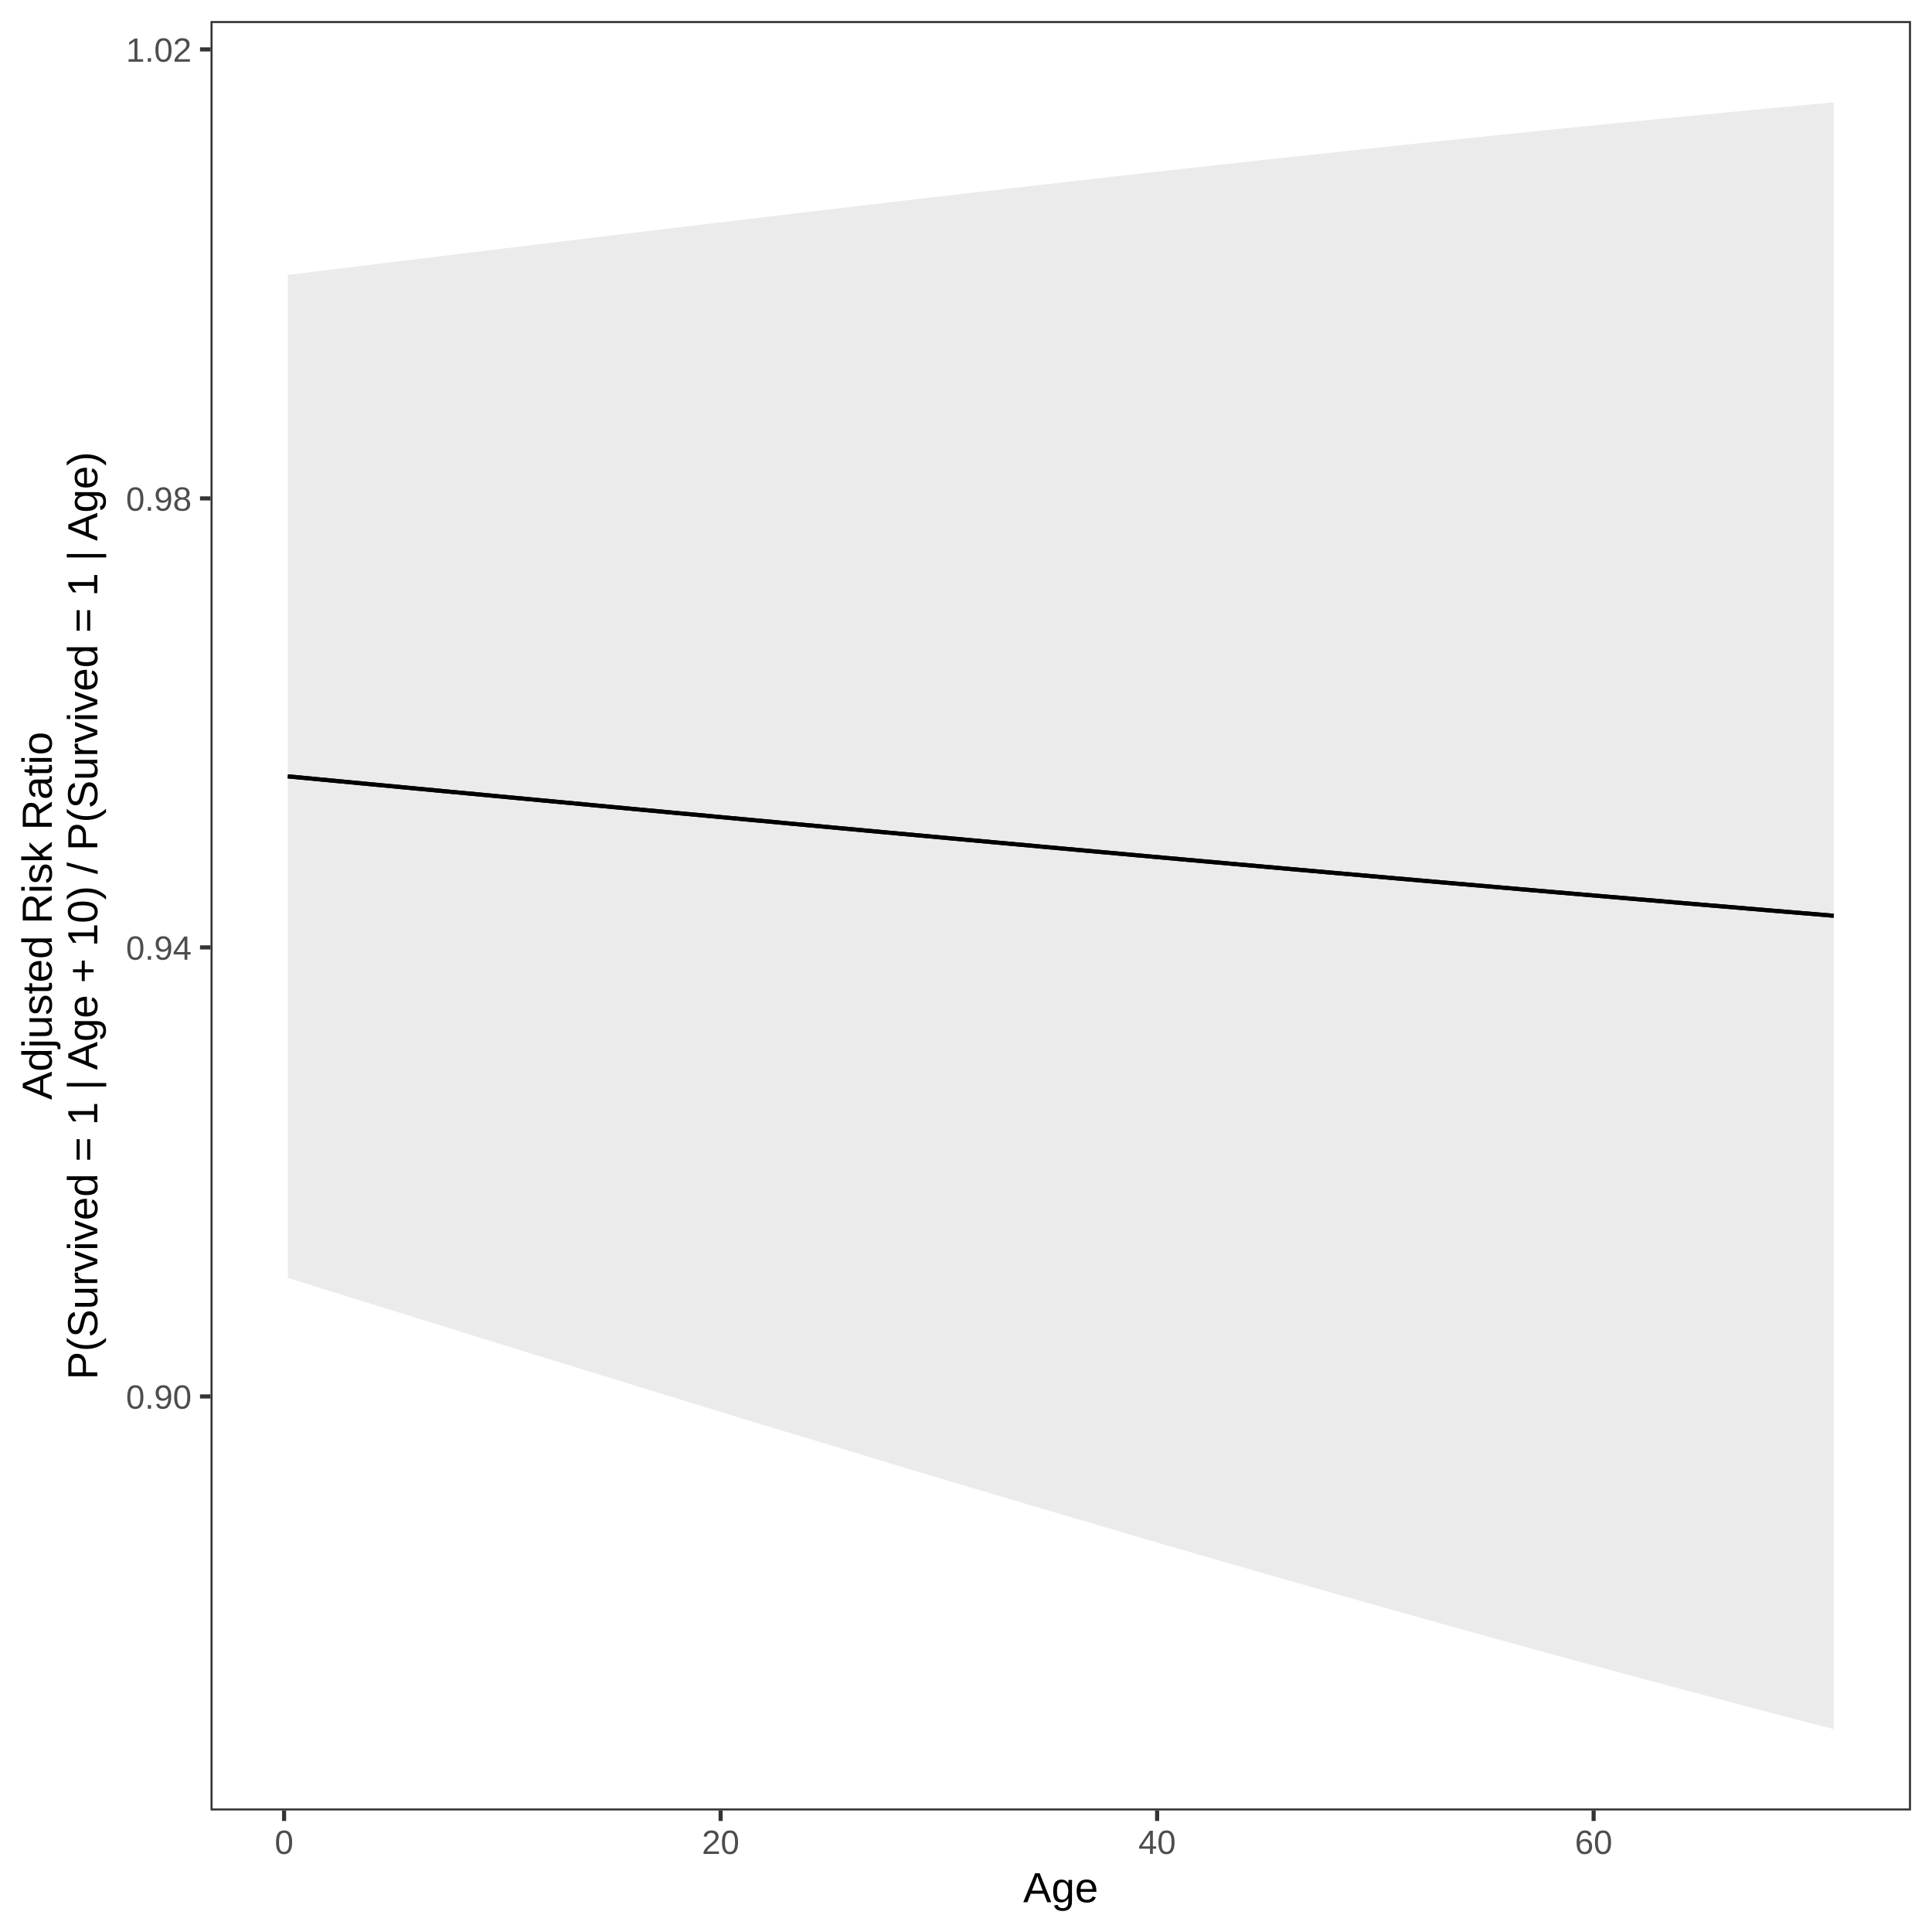
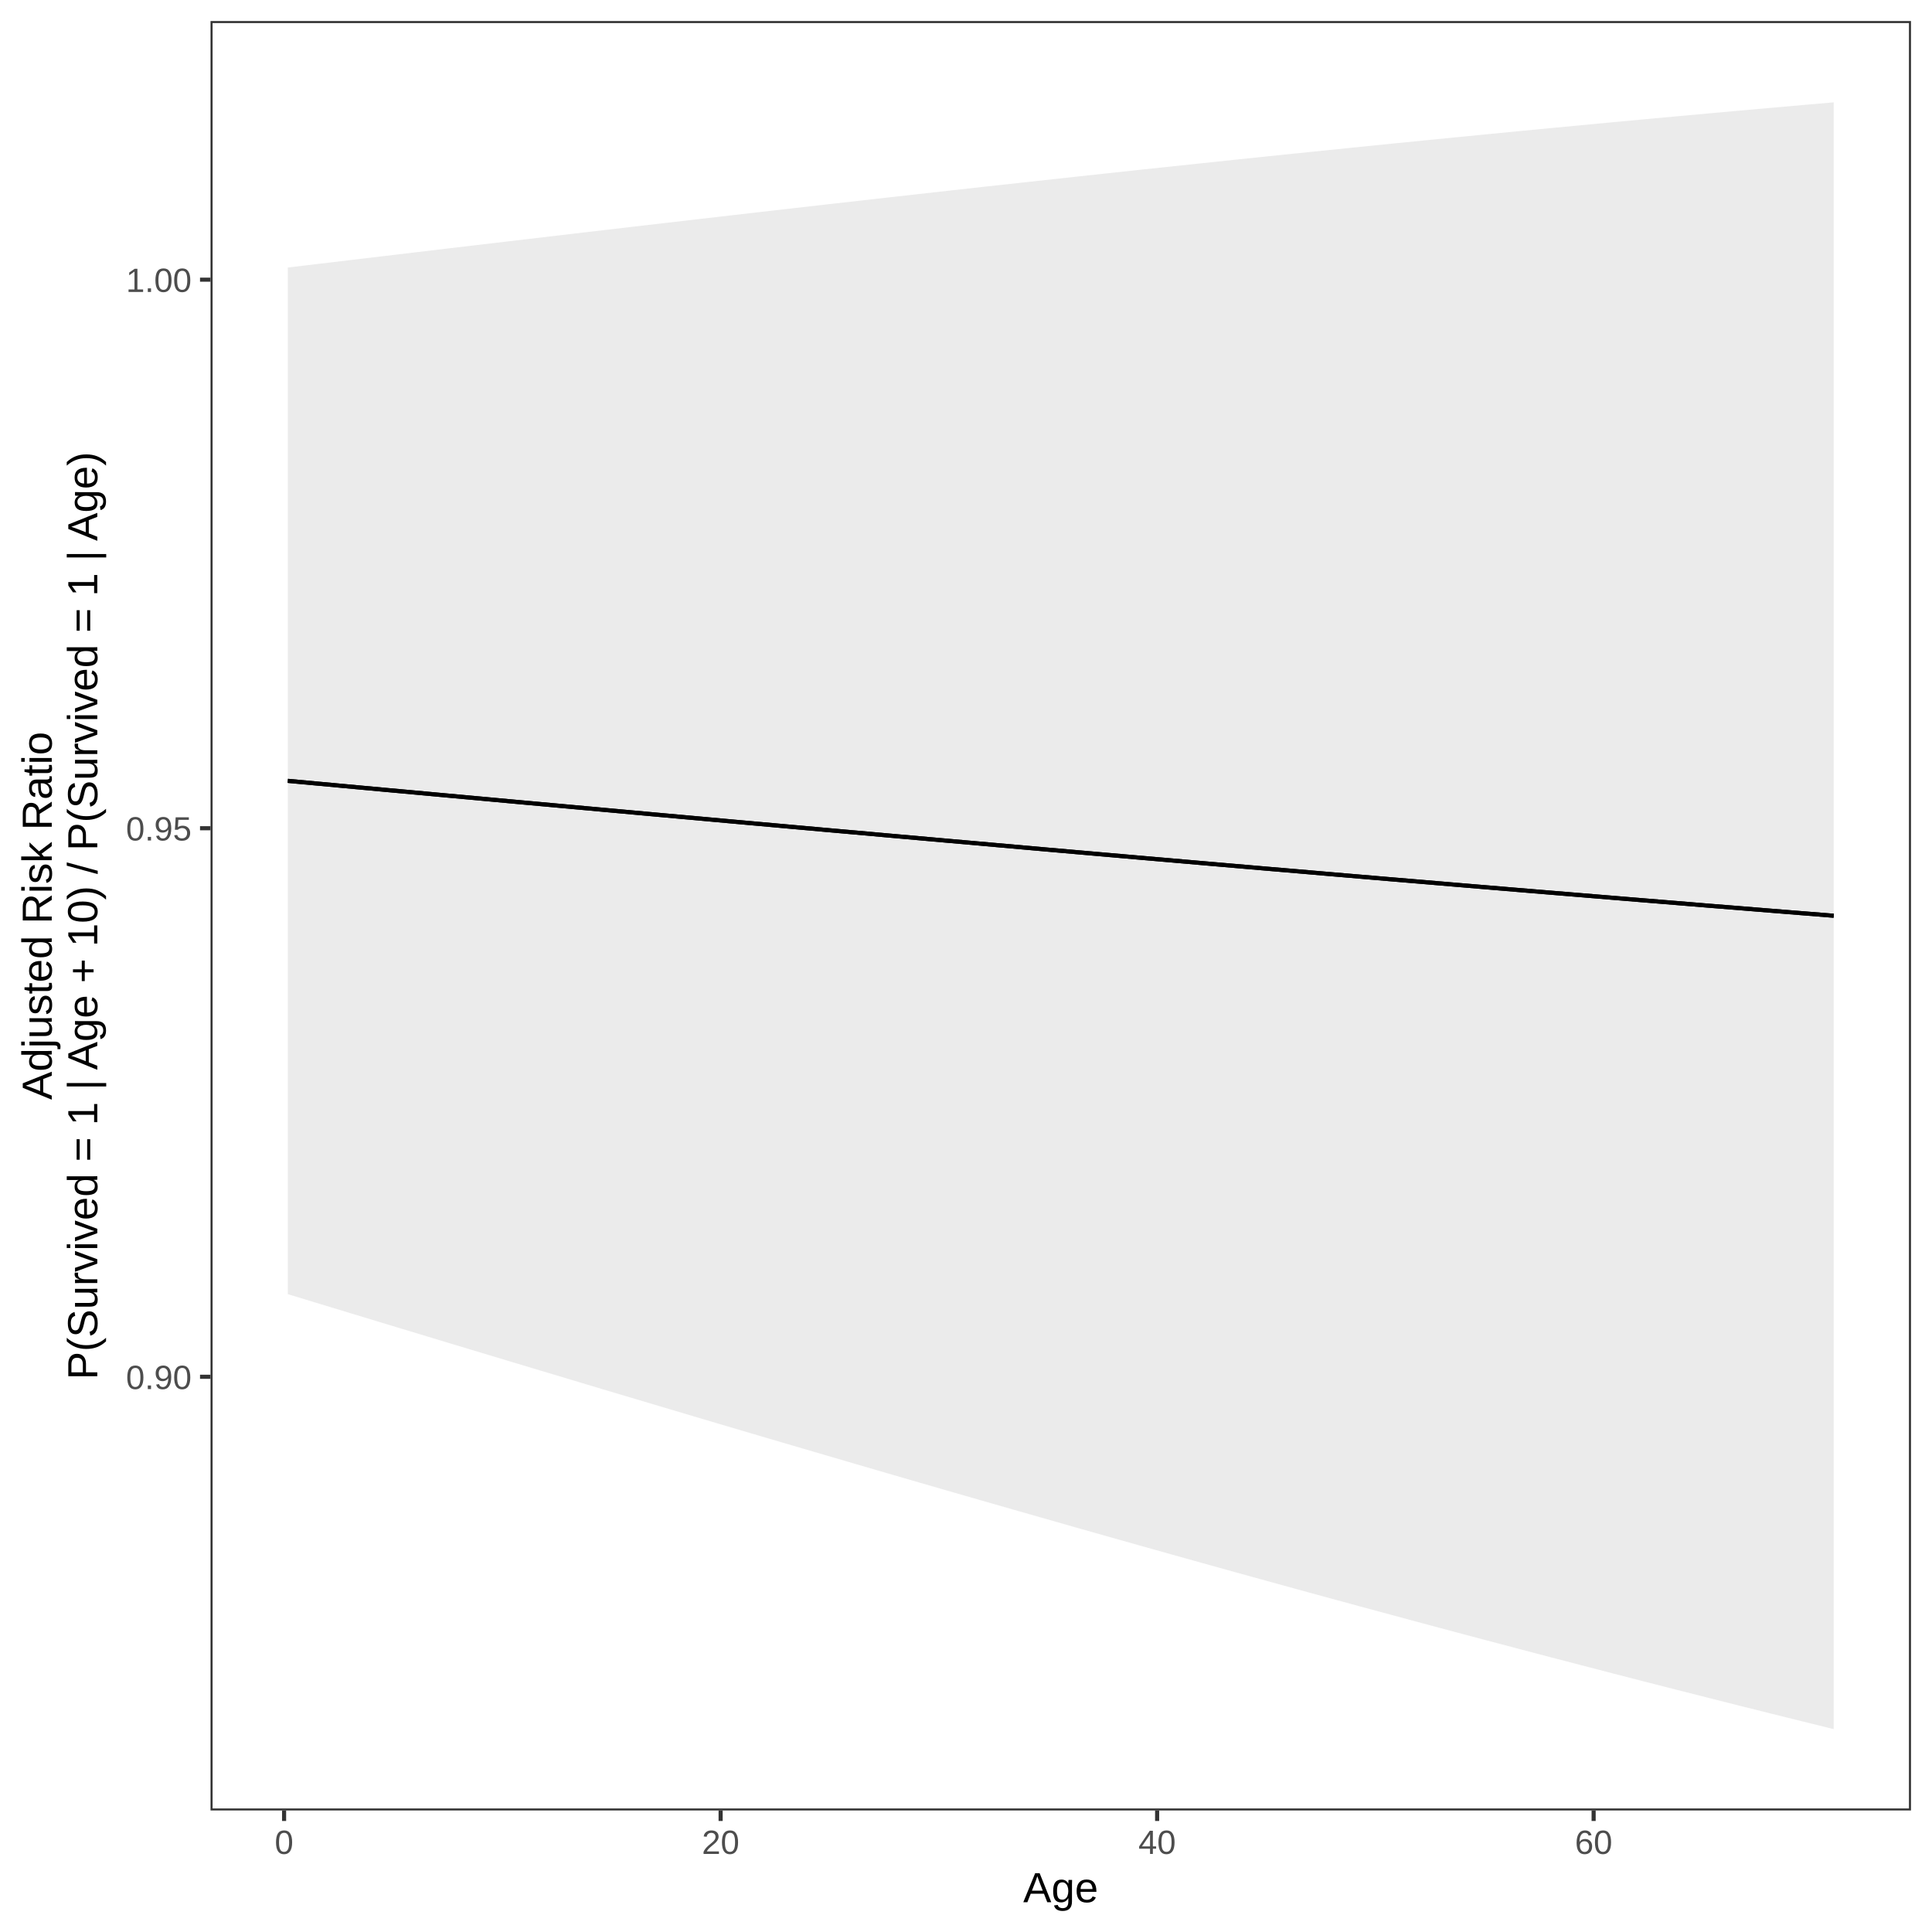
<svg xmlns="http://www.w3.org/2000/svg" class="svglite" width="504.00pt" height="504.00pt" viewBox="0 0 504.00 504.00">
  <defs>
    <style type="text/css">
    .svglite line, .svglite polyline, .svglite polygon, .svglite path, .svglite rect, .svglite circle {
      fill: none;
      stroke: #000000;
      stroke-linecap: round;
      stroke-linejoin: round;
      stroke-miterlimit: 10.00;
    }
    .svglite text {
      white-space: pre;
    }
  </style>
  </defs>
  <rect width="100%" height="100%" style="stroke: none; fill: #FFFFFF;" />
  <defs>
    <clipPath id="cpMC4wMHw1MDQuMDB8MC4wMHw1MDQuMDA=">
      <rect x="0.00" y="0.00" width="504.00" height="504.00" />
    </clipPath>
  </defs>
  <g clip-path="url(#cpMC4wMHw1MDQuMDB8MC4wMHw1MDQuMDA=)">
    <rect x="0.00" y="0.00" width="504.00" height="504.00" style="stroke-width: 1.07; stroke: #FFFFFF; fill: #FFFFFF;" />
  </g>
  <defs>
    <clipPath id="cpNTQuOTJ8NDk4LjUyfDUuNDh8NDcyLjI5">
      <rect x="54.92" y="5.48" width="443.60" height="466.82" />
    </clipPath>
  </defs>
  <g clip-path="url(#cpNTQuOTJ8NDk4LjUyfDUuNDh8NDcyLjI5)">
    <rect x="54.92" y="5.48" width="443.60" height="466.82" style="stroke-width: 1.07; stroke: none; fill: #FFFFFF;" />
-     <polygon points="75.08,71.71 83.31,70.70 91.54,69.69 99.77,68.68 108.00,67.68 116.23,66.67 124.46,65.67 132.69,64.67 140.92,63.67 149.15,62.67 157.38,61.68 165.61,60.68 173.84,59.69 182.07,58.70 190.30,57.72 198.53,56.74 206.76,55.76 214.99,54.79 223.22,53.82 231.45,52.85 239.68,51.89 247.91,50.93 256.14,49.98 264.37,49.04 272.60,48.09 280.83,47.16 289.06,46.23 297.29,45.30 305.52,44.38 313.75,43.47 321.98,42.56 330.21,41.66 338.45,40.76 346.68,39.88 354.91,39.00 363.14,38.12 371.37,37.25 379.60,36.40 387.83,35.54 396.06,34.70 404.29,33.86 412.52,33.03 420.75,32.21 428.98,31.40 437.21,30.59 445.44,29.80 453.67,29.01 461.90,28.23 470.13,27.46 478.36,26.70 478.36,451.08 470.13,448.95 461.90,446.80 453.67,444.64 445.44,442.46 437.21,440.27 428.98,438.07 420.75,435.85 412.52,433.62 404.29,431.38 396.06,429.12 387.83,426.85 379.60,424.56 371.37,422.26 363.14,419.95 354.91,417.63 346.68,415.30 338.45,412.95 330.21,410.60 321.98,408.23 313.75,405.85 305.52,403.46 297.29,401.06 289.06,398.64 280.83,396.22 272.60,393.79 264.37,391.35 256.14,388.90 247.91,386.45 239.68,383.98 231.45,381.50 223.22,379.02 214.99,376.53 206.76,374.03 198.53,371.53 190.30,369.02 182.07,366.50 173.84,363.98 165.61,361.45 157.38,358.92 149.15,356.38 140.92,353.83 132.69,351.29 124.46,348.73 116.23,346.18 108.00,343.62 99.77,341.06 91.54,338.50 83.31,335.93 75.08,333.36 " style="stroke-width: 0.00; stroke: none; stroke-linecap: butt; fill: #333333; fill-opacity: 0.10;" />
-     <polyline points="75.08,71.71 83.31,70.70 91.54,69.69 99.77,68.68 108.00,67.68 116.23,66.67 124.46,65.67 132.69,64.67 140.92,63.67 149.15,62.67 157.38,61.68 165.61,60.68 173.84,59.69 182.07,58.70 190.30,57.72 198.53,56.74 206.76,55.76 214.99,54.79 223.22,53.82 231.45,52.85 239.68,51.89 247.91,50.93 256.14,49.98 264.37,49.04 272.60,48.09 280.83,47.16 289.06,46.23 297.29,45.30 305.52,44.38 313.75,43.47 321.98,42.56 330.21,41.66 338.45,40.76 346.68,39.88 354.91,39.00 363.14,38.12 371.37,37.25 379.60,36.40 387.83,35.54 396.06,34.70 404.29,33.86 412.52,33.03 420.75,32.21 428.98,31.40 437.21,30.59 445.44,29.80 453.67,29.01 461.90,28.23 470.13,27.46 478.36,26.70 " style="stroke-width: 1.07; stroke: none; stroke-linecap: butt;" />
-     <polyline points="478.36,451.08 470.13,448.95 461.90,446.80 453.67,444.64 445.44,442.46 437.21,440.27 428.98,438.07 420.75,435.85 412.52,433.62 404.29,431.38 396.06,429.12 387.83,426.85 379.60,424.56 371.37,422.26 363.14,419.95 354.91,417.63 346.68,415.30 338.45,412.95 330.21,410.60 321.98,408.23 313.75,405.85 305.52,403.46 297.29,401.06 289.06,398.64 280.83,396.22 272.60,393.79 264.37,391.35 256.14,388.90 247.91,386.45 239.68,383.98 231.45,381.50 223.22,379.02 214.99,376.53 206.76,374.03 198.53,371.53 190.30,369.02 182.07,366.50 173.84,363.98 165.61,361.45 157.38,358.92 149.15,356.38 140.92,353.83 132.69,351.29 124.46,348.73 116.23,346.18 108.00,343.62 99.77,341.06 91.54,338.50 83.31,335.93 75.08,333.36 " style="stroke-width: 1.07; stroke: none; stroke-linecap: butt;" />
-     <polyline points="75.08,202.53 83.31,203.31 91.54,204.09 99.77,204.87 108.00,205.65 116.23,206.43 124.46,207.20 132.69,207.98 140.92,208.75 149.15,209.52 157.38,210.30 165.61,211.07 173.84,211.84 182.07,212.60 190.30,213.37 198.53,214.13 206.76,214.90 214.99,215.66 223.22,216.42 231.45,217.18 239.68,217.93 247.91,218.69 256.14,219.44 264.37,220.19 272.60,220.94 280.83,221.69 289.06,222.43 297.29,223.18 305.52,223.92 313.75,224.66 321.98,225.39 330.21,226.13 338.45,226.86 346.68,227.59 354.91,228.31 363.14,229.04 371.37,229.76 379.60,230.48 387.83,231.19 396.06,231.91 404.29,232.62 412.52,233.33 420.75,234.03 428.98,234.73 437.21,235.43 445.44,236.13 453.67,236.82 461.90,237.52 470.13,238.20 478.36,238.89 " style="stroke-width: 1.07; stroke-linecap: butt;" />
-     <polyline points="75.08,202.53 83.31,203.31 91.54,204.09 99.77,204.87 108.00,205.65 116.23,206.43 124.46,207.20 132.69,207.98 140.92,208.75 149.15,209.52 157.38,210.30 165.61,211.07 173.84,211.84 182.07,212.60 190.30,213.37 198.53,214.13 206.76,214.90 214.99,215.66 223.22,216.42 231.45,217.18 239.68,217.93 247.91,218.69 256.14,219.44 264.37,220.19 272.60,220.94 280.83,221.69 289.06,222.43 297.29,223.18 305.52,223.92 313.75,224.66 321.98,225.39 330.21,226.13 338.45,226.86 346.68,227.59 354.91,228.31 363.14,229.04 371.37,229.76 379.60,230.48 387.83,231.19 396.06,231.91 404.29,232.62 412.52,233.33 420.75,234.03 428.98,234.73 437.21,235.43 445.44,236.13 453.67,236.82 461.90,237.52 470.13,238.20 478.36,238.89 " style="stroke-width: 1.07; stroke-linecap: butt;" />
+     <polygon points="75.08,69.79 83.31,68.81 91.54,67.83 99.77,66.85 108.00,65.87 116.23,64.89 124.46,63.92 132.69,62.95 140.92,61.98 149.15,61.01 157.38,60.05 165.61,59.09 173.84,58.13 182.07,57.18 190.30,56.23 198.53,55.28 206.76,54.34 214.99,53.40 223.22,52.47 231.45,51.54 239.68,50.62 247.91,49.70 256.14,48.78 264.37,47.88 272.60,46.98 280.83,46.08 289.06,45.19 297.29,44.30 305.52,43.43 313.75,42.56 321.98,41.69 330.21,40.83 338.45,39.98 346.68,39.14 354.91,38.30 363.14,37.47 371.37,36.65 379.60,35.84 387.83,35.03 396.06,34.23 404.29,33.44 412.52,32.66 420.75,31.88 428.98,31.12 437.21,30.36 445.44,29.61 453.67,28.87 461.90,28.14 470.13,27.41 478.36,26.70 478.36,451.08 470.13,449.04 461.90,447.00 453.67,444.94 445.44,442.86 437.21,440.77 428.98,438.67 420.75,436.55 412.52,434.41 404.29,432.27 396.06,430.10 387.83,427.93 379.60,425.74 371.37,423.54 363.14,421.32 354.91,419.10 346.68,416.86 338.45,414.61 330.21,412.34 321.98,410.07 313.75,407.78 305.52,405.48 297.29,403.17 289.06,400.85 280.83,398.52 272.60,396.17 264.37,393.82 256.14,391.46 247.91,389.09 239.68,386.71 231.45,384.32 223.22,381.92 214.99,379.51 206.76,377.10 198.53,374.68 190.30,372.25 182.07,369.81 173.84,367.36 165.61,364.91 157.38,362.46 149.15,359.99 140.92,357.52 132.69,355.05 124.46,352.57 116.23,350.09 108.00,347.60 99.77,345.11 91.54,342.61 83.31,340.11 75.08,337.61 " style="stroke-width: 0.00; stroke: none; stroke-linecap: butt; fill: #333333; fill-opacity: 0.10;" />
+     <polyline points="75.08,69.79 83.31,68.81 91.54,67.83 99.77,66.85 108.00,65.87 116.23,64.89 124.46,63.92 132.69,62.95 140.92,61.98 149.15,61.01 157.38,60.05 165.61,59.09 173.84,58.13 182.07,57.18 190.30,56.23 198.53,55.28 206.76,54.34 214.99,53.40 223.22,52.47 231.45,51.54 239.68,50.62 247.91,49.70 256.14,48.78 264.37,47.88 272.60,46.98 280.83,46.08 289.06,45.19 297.29,44.30 305.52,43.43 313.75,42.56 321.98,41.69 330.21,40.83 338.45,39.98 346.68,39.14 354.91,38.30 363.14,37.47 371.37,36.65 379.60,35.84 387.83,35.03 396.06,34.23 404.29,33.44 412.52,32.66 420.75,31.88 428.98,31.12 437.21,30.36 445.44,29.61 453.67,28.87 461.90,28.14 470.13,27.41 478.36,26.70 " style="stroke-width: 1.07; stroke: none; stroke-linecap: butt;" />
+     <polyline points="478.36,451.08 470.13,449.04 461.90,447.00 453.67,444.94 445.44,442.86 437.21,440.77 428.98,438.67 420.75,436.55 412.52,434.41 404.29,432.27 396.06,430.10 387.83,427.93 379.60,425.74 371.37,423.54 363.14,421.32 354.91,419.10 346.68,416.86 338.45,414.61 330.21,412.34 321.98,410.07 313.75,407.78 305.52,405.48 297.29,403.17 289.06,400.85 280.83,398.52 272.60,396.17 264.37,393.82 256.14,391.46 247.91,389.09 239.68,386.71 231.45,384.32 223.22,381.92 214.99,379.51 206.76,377.10 198.53,374.68 190.30,372.25 182.07,369.81 173.84,367.36 165.61,364.91 157.38,362.46 149.15,359.99 140.92,357.52 132.69,355.05 124.46,352.57 116.23,350.09 108.00,347.60 99.77,345.11 91.54,342.61 83.31,340.11 75.08,337.61 " style="stroke-width: 1.07; stroke: none; stroke-linecap: butt;" />
+     <polyline points="75.08,203.70 83.31,204.46 91.54,205.22 99.77,205.98 108.00,206.73 116.23,207.49 124.46,208.24 132.69,209.00 140.92,209.75 149.15,210.50 157.38,211.25 165.61,212.00 173.84,212.75 182.07,213.49 190.30,214.24 198.53,214.98 206.76,215.72 214.99,216.46 223.22,217.19 231.45,217.93 239.68,218.66 247.91,219.39 256.14,220.12 264.37,220.85 272.60,221.58 280.83,222.30 289.06,223.02 297.29,223.74 305.52,224.45 313.75,225.17 321.98,225.88 330.21,226.59 338.45,227.29 346.68,228.00 354.91,228.70 363.14,229.40 371.37,230.09 379.60,230.79 387.83,231.48 396.06,232.17 404.29,232.85 412.52,233.53 420.75,234.21 428.98,234.89 437.21,235.56 445.44,236.24 453.67,236.90 461.90,237.57 470.13,238.23 478.36,238.89 " style="stroke-width: 1.07; stroke-linecap: butt;" />
+     <polyline points="75.08,203.70 83.31,204.46 91.54,205.22 99.77,205.98 108.00,206.73 116.23,207.49 124.46,208.24 132.69,209.00 140.92,209.75 149.15,210.50 157.38,211.25 165.61,212.00 173.84,212.75 182.07,213.49 190.30,214.24 198.53,214.98 206.76,215.72 214.99,216.46 223.22,217.19 231.45,217.93 239.68,218.66 247.91,219.39 256.14,220.12 264.37,220.85 272.60,221.58 280.83,222.30 289.06,223.02 297.29,223.74 305.52,224.45 313.75,225.17 321.98,225.88 330.21,226.59 338.45,227.29 346.68,228.00 354.91,228.70 363.14,229.40 371.37,230.09 379.60,230.79 387.83,231.48 396.06,232.17 404.29,232.85 412.52,233.53 420.75,234.21 428.98,234.89 437.21,235.56 445.44,236.24 453.67,236.90 461.90,237.57 470.13,238.23 478.36,238.89 " style="stroke-width: 1.07; stroke-linecap: butt;" />
    <rect x="54.92" y="5.48" width="443.60" height="466.82" style="stroke-width: 1.07; stroke: #333333;" />
  </g>
  <g clip-path="url(#cpMC4wMHw1MDQuMDB8MC4wMHw1MDQuMDA=)">
-     <text x="49.99" y="367.49" text-anchor="end" style="font-size: 8.80px;fill: #4D4D4D; font-family: &quot;Arial&quot;;" textLength="19.58px" lengthAdjust="spacingAndGlyphs">0.90</text>
-     <text x="49.99" y="250.36" text-anchor="end" style="font-size: 8.80px;fill: #4D4D4D; font-family: &quot;Arial&quot;;" textLength="19.58px" lengthAdjust="spacingAndGlyphs">0.94</text>
-     <text x="49.99" y="133.23" text-anchor="end" style="font-size: 8.80px;fill: #4D4D4D; font-family: &quot;Arial&quot;;" textLength="19.58px" lengthAdjust="spacingAndGlyphs">0.98</text>
-     <text x="49.99" y="16.10" text-anchor="end" style="font-size: 8.80px;fill: #4D4D4D; font-family: &quot;Arial&quot;;" textLength="19.58px" lengthAdjust="spacingAndGlyphs">1.02</text>
-     <polyline points="52.18,364.29 54.92,364.29 " style="stroke-width: 1.07; stroke: #333333; stroke-linecap: butt;" />
-     <polyline points="52.18,247.15 54.92,247.15 " style="stroke-width: 1.07; stroke: #333333; stroke-linecap: butt;" />
-     <polyline points="52.18,130.02 54.92,130.02 " style="stroke-width: 1.07; stroke: #333333; stroke-linecap: butt;" />
-     <polyline points="52.18,12.89 54.92,12.89 " style="stroke-width: 1.07; stroke: #333333; stroke-linecap: butt;" />
+     <text x="49.99" y="362.37" text-anchor="end" style="font-size: 8.80px;fill: #4D4D4D; font-family: &quot;Arimo&quot;;" textLength="19.58px" lengthAdjust="spacingAndGlyphs">0.90</text>
+     <text x="49.99" y="219.26" text-anchor="end" style="font-size: 8.80px;fill: #4D4D4D; font-family: &quot;Arimo&quot;;" textLength="19.58px" lengthAdjust="spacingAndGlyphs">0.95</text>
+     <text x="49.99" y="76.16" text-anchor="end" style="font-size: 8.80px;fill: #4D4D4D; font-family: &quot;Arimo&quot;;" textLength="19.58px" lengthAdjust="spacingAndGlyphs">1.00</text>
+     <polyline points="52.18,359.16 54.92,359.16 " style="stroke-width: 1.07; stroke: #333333; stroke-linecap: butt;" />
+     <polyline points="52.18,216.06 54.92,216.06 " style="stroke-width: 1.07; stroke: #333333; stroke-linecap: butt;" />
+     <polyline points="52.18,72.96 54.92,72.96 " style="stroke-width: 1.07; stroke: #333333; stroke-linecap: butt;" />
    <polyline points="74.11,475.03 74.11,472.29 " style="stroke-width: 1.07; stroke: #333333; stroke-linecap: butt;" />
    <polyline points="187.99,475.03 187.99,472.29 " style="stroke-width: 1.07; stroke: #333333; stroke-linecap: butt;" />
    <polyline points="301.86,475.03 301.86,472.29 " style="stroke-width: 1.07; stroke: #333333; stroke-linecap: butt;" />
    <polyline points="415.73,475.03 415.73,472.29 " style="stroke-width: 1.07; stroke: #333333; stroke-linecap: butt;" />
-     <text x="74.11" y="483.64" text-anchor="middle" style="font-size: 8.80px;fill: #4D4D4D; font-family: &quot;Arial&quot;;" textLength="5.59px" lengthAdjust="spacingAndGlyphs">0</text>
-     <text x="187.99" y="483.64" text-anchor="middle" style="font-size: 8.80px;fill: #4D4D4D; font-family: &quot;Arial&quot;;" textLength="11.19px" lengthAdjust="spacingAndGlyphs">20</text>
-     <text x="301.86" y="483.64" text-anchor="middle" style="font-size: 8.80px;fill: #4D4D4D; font-family: &quot;Arial&quot;;" textLength="11.19px" lengthAdjust="spacingAndGlyphs">40</text>
-     <text x="415.73" y="483.64" text-anchor="middle" style="font-size: 8.80px;fill: #4D4D4D; font-family: &quot;Arial&quot;;" textLength="11.19px" lengthAdjust="spacingAndGlyphs">60</text>
-     <text x="276.72" y="496.23" text-anchor="middle" style="font-size: 11.00px; font-family: &quot;Arial&quot;;" textLength="21.28px" lengthAdjust="spacingAndGlyphs">Age</text>
-     <text transform="translate(13.50,238.89) rotate(-90)" text-anchor="middle" style="font-size: 11.00px; font-family: &quot;Arial&quot;;" textLength="106.19px" lengthAdjust="spacingAndGlyphs">Adjusted Risk Ratio</text>
-     <text transform="translate(25.38,238.89) rotate(-90)" text-anchor="middle" style="font-size: 11.00px; font-family: &quot;Arial&quot;;" textLength="278.34px" lengthAdjust="spacingAndGlyphs">P(Survived = 1 | Age + 10) / P(Survived = 1 | Age)</text>
+     <text x="74.11" y="483.64" text-anchor="middle" style="font-size: 8.80px;fill: #4D4D4D; font-family: &quot;Arimo&quot;;" textLength="5.59px" lengthAdjust="spacingAndGlyphs">0</text>
+     <text x="187.99" y="483.64" text-anchor="middle" style="font-size: 8.80px;fill: #4D4D4D; font-family: &quot;Arimo&quot;;" textLength="11.19px" lengthAdjust="spacingAndGlyphs">20</text>
+     <text x="301.86" y="483.64" text-anchor="middle" style="font-size: 8.80px;fill: #4D4D4D; font-family: &quot;Arimo&quot;;" textLength="11.19px" lengthAdjust="spacingAndGlyphs">40</text>
+     <text x="415.73" y="483.64" text-anchor="middle" style="font-size: 8.80px;fill: #4D4D4D; font-family: &quot;Arimo&quot;;" textLength="11.19px" lengthAdjust="spacingAndGlyphs">60</text>
+     <text x="276.72" y="496.23" text-anchor="middle" style="font-size: 11.00px; font-family: &quot;Arimo&quot;;" textLength="21.28px" lengthAdjust="spacingAndGlyphs">Age</text>
+     <text transform="translate(13.50,238.89) rotate(-90)" text-anchor="middle" style="font-size: 11.00px; font-family: &quot;Arimo&quot;;" textLength="106.19px" lengthAdjust="spacingAndGlyphs">Adjusted Risk Ratio</text>
+     <text transform="translate(25.38,238.89) rotate(-90)" text-anchor="middle" style="font-size: 11.00px; font-family: &quot;Arimo&quot;;" textLength="278.34px" lengthAdjust="spacingAndGlyphs">P(Survived = 1 | Age + 10) / P(Survived = 1 | Age)</text>
  </g>
</svg>
